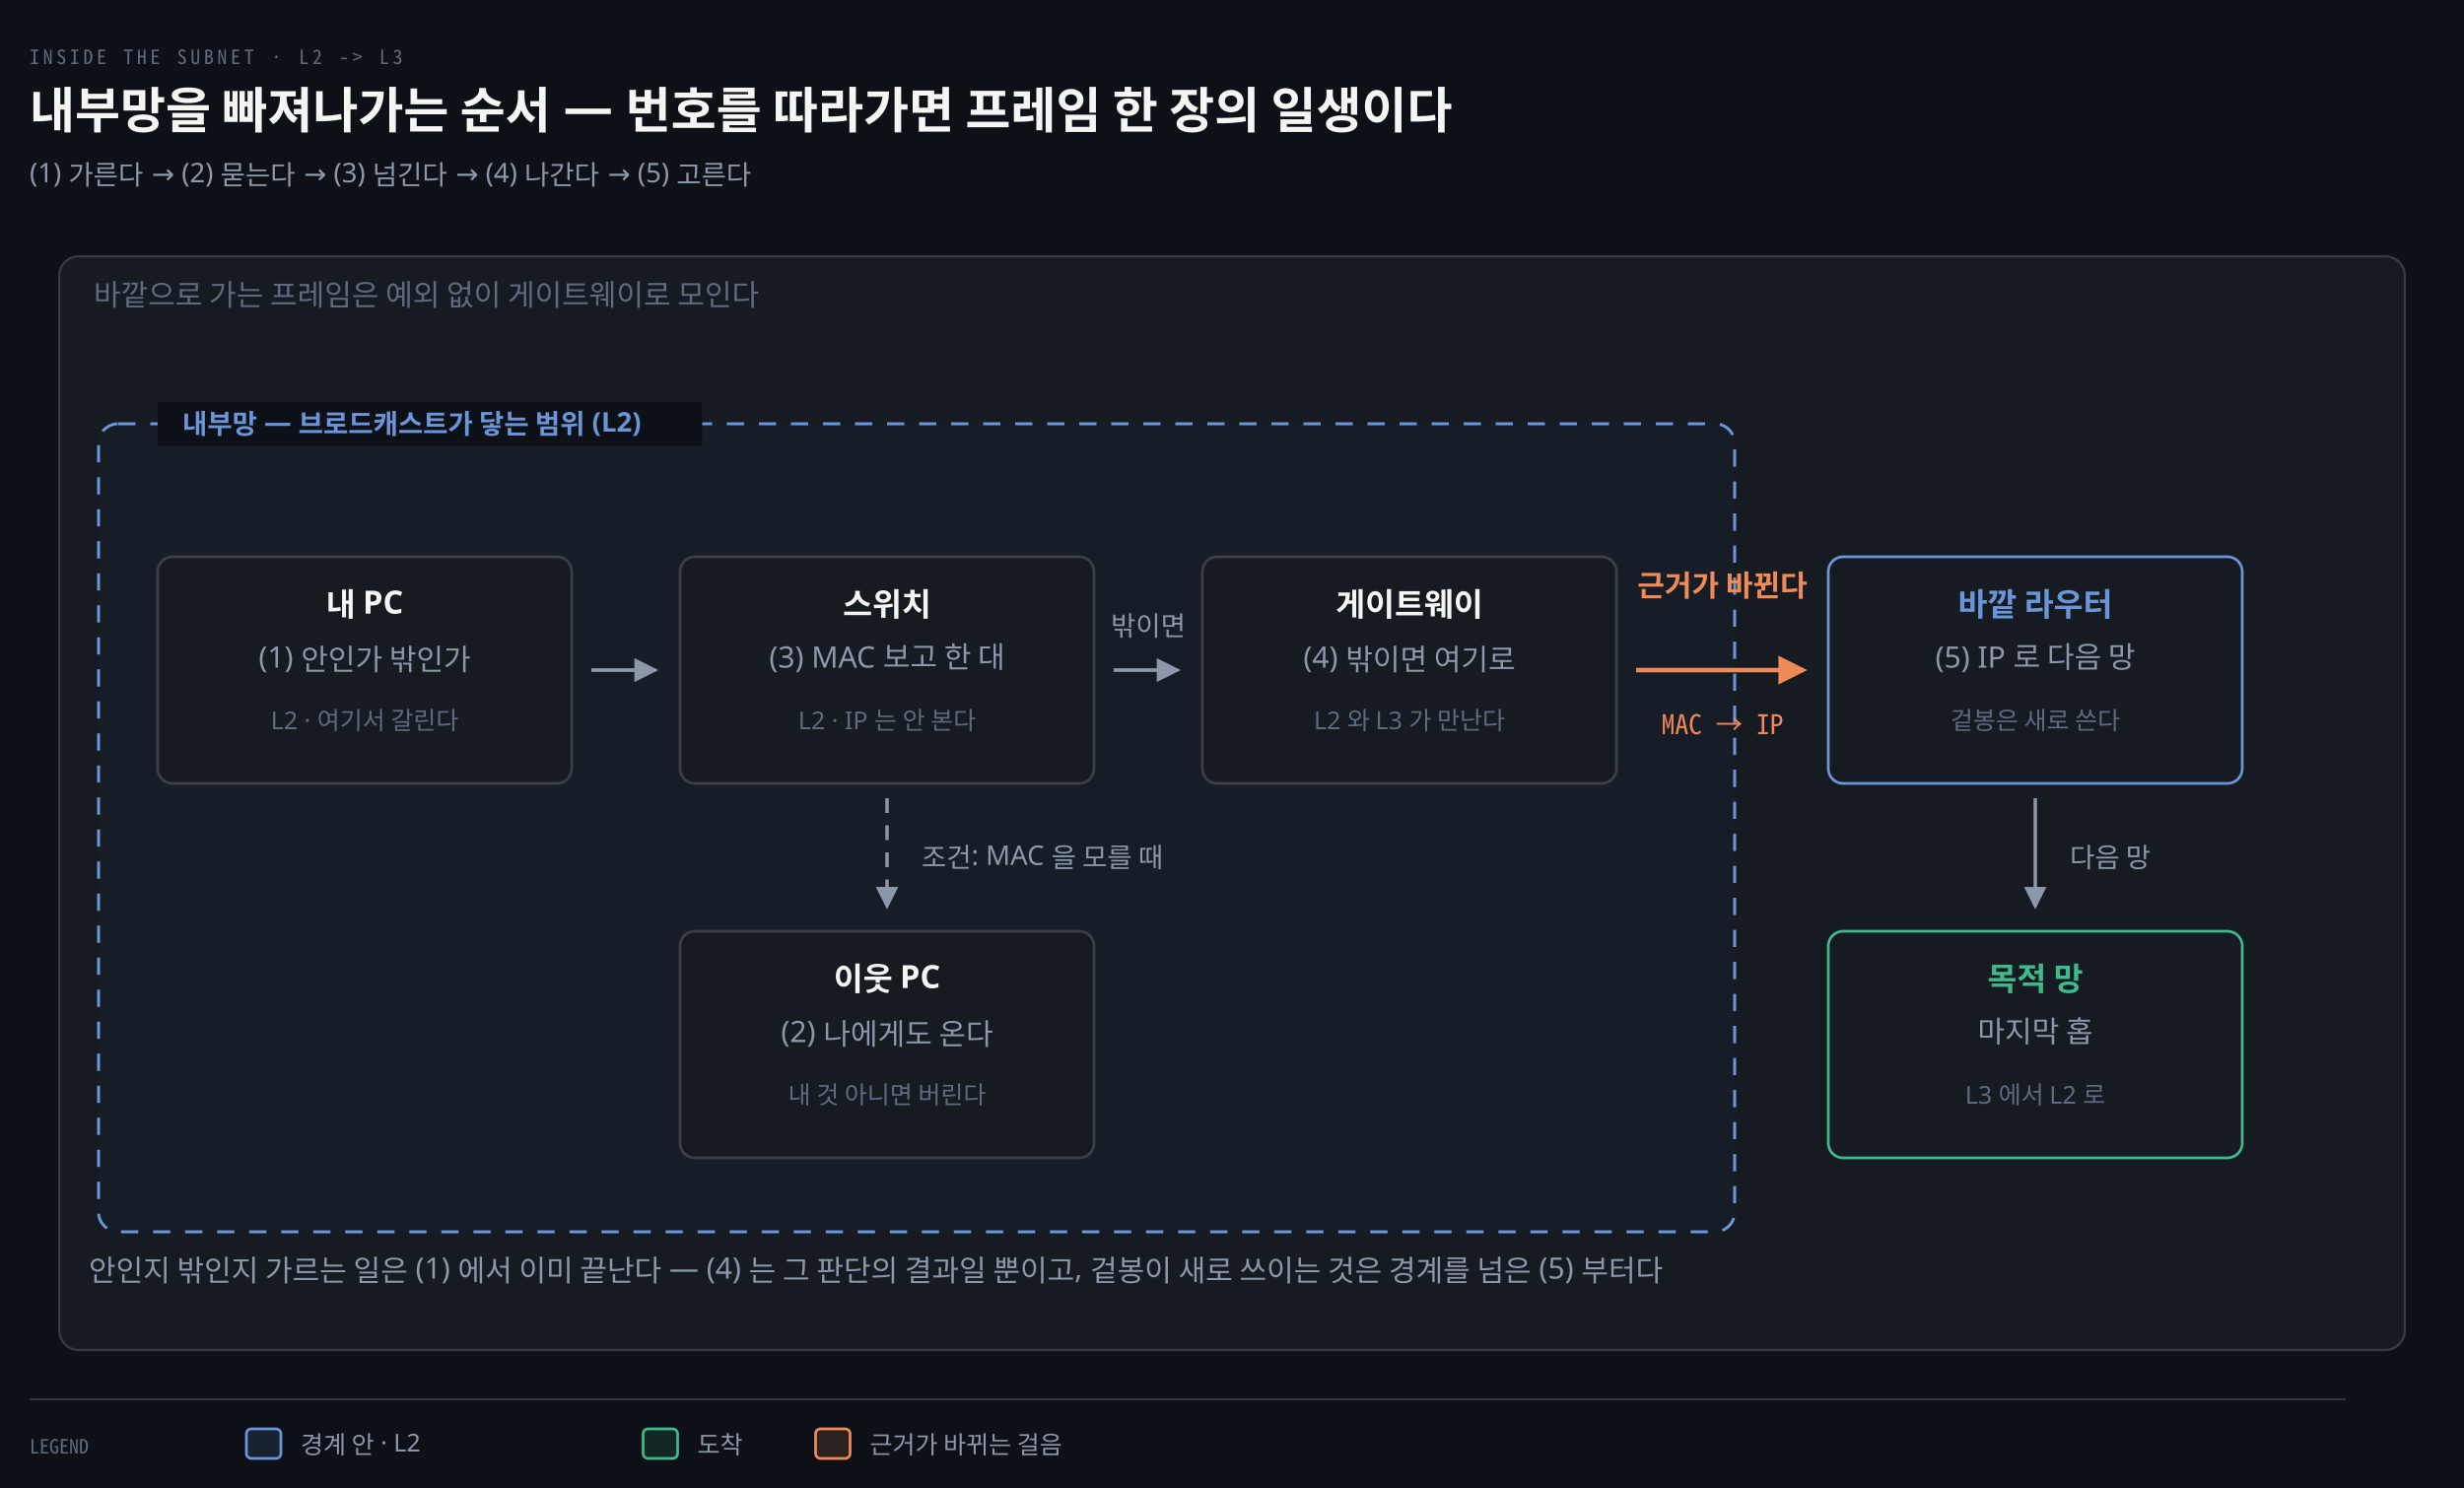
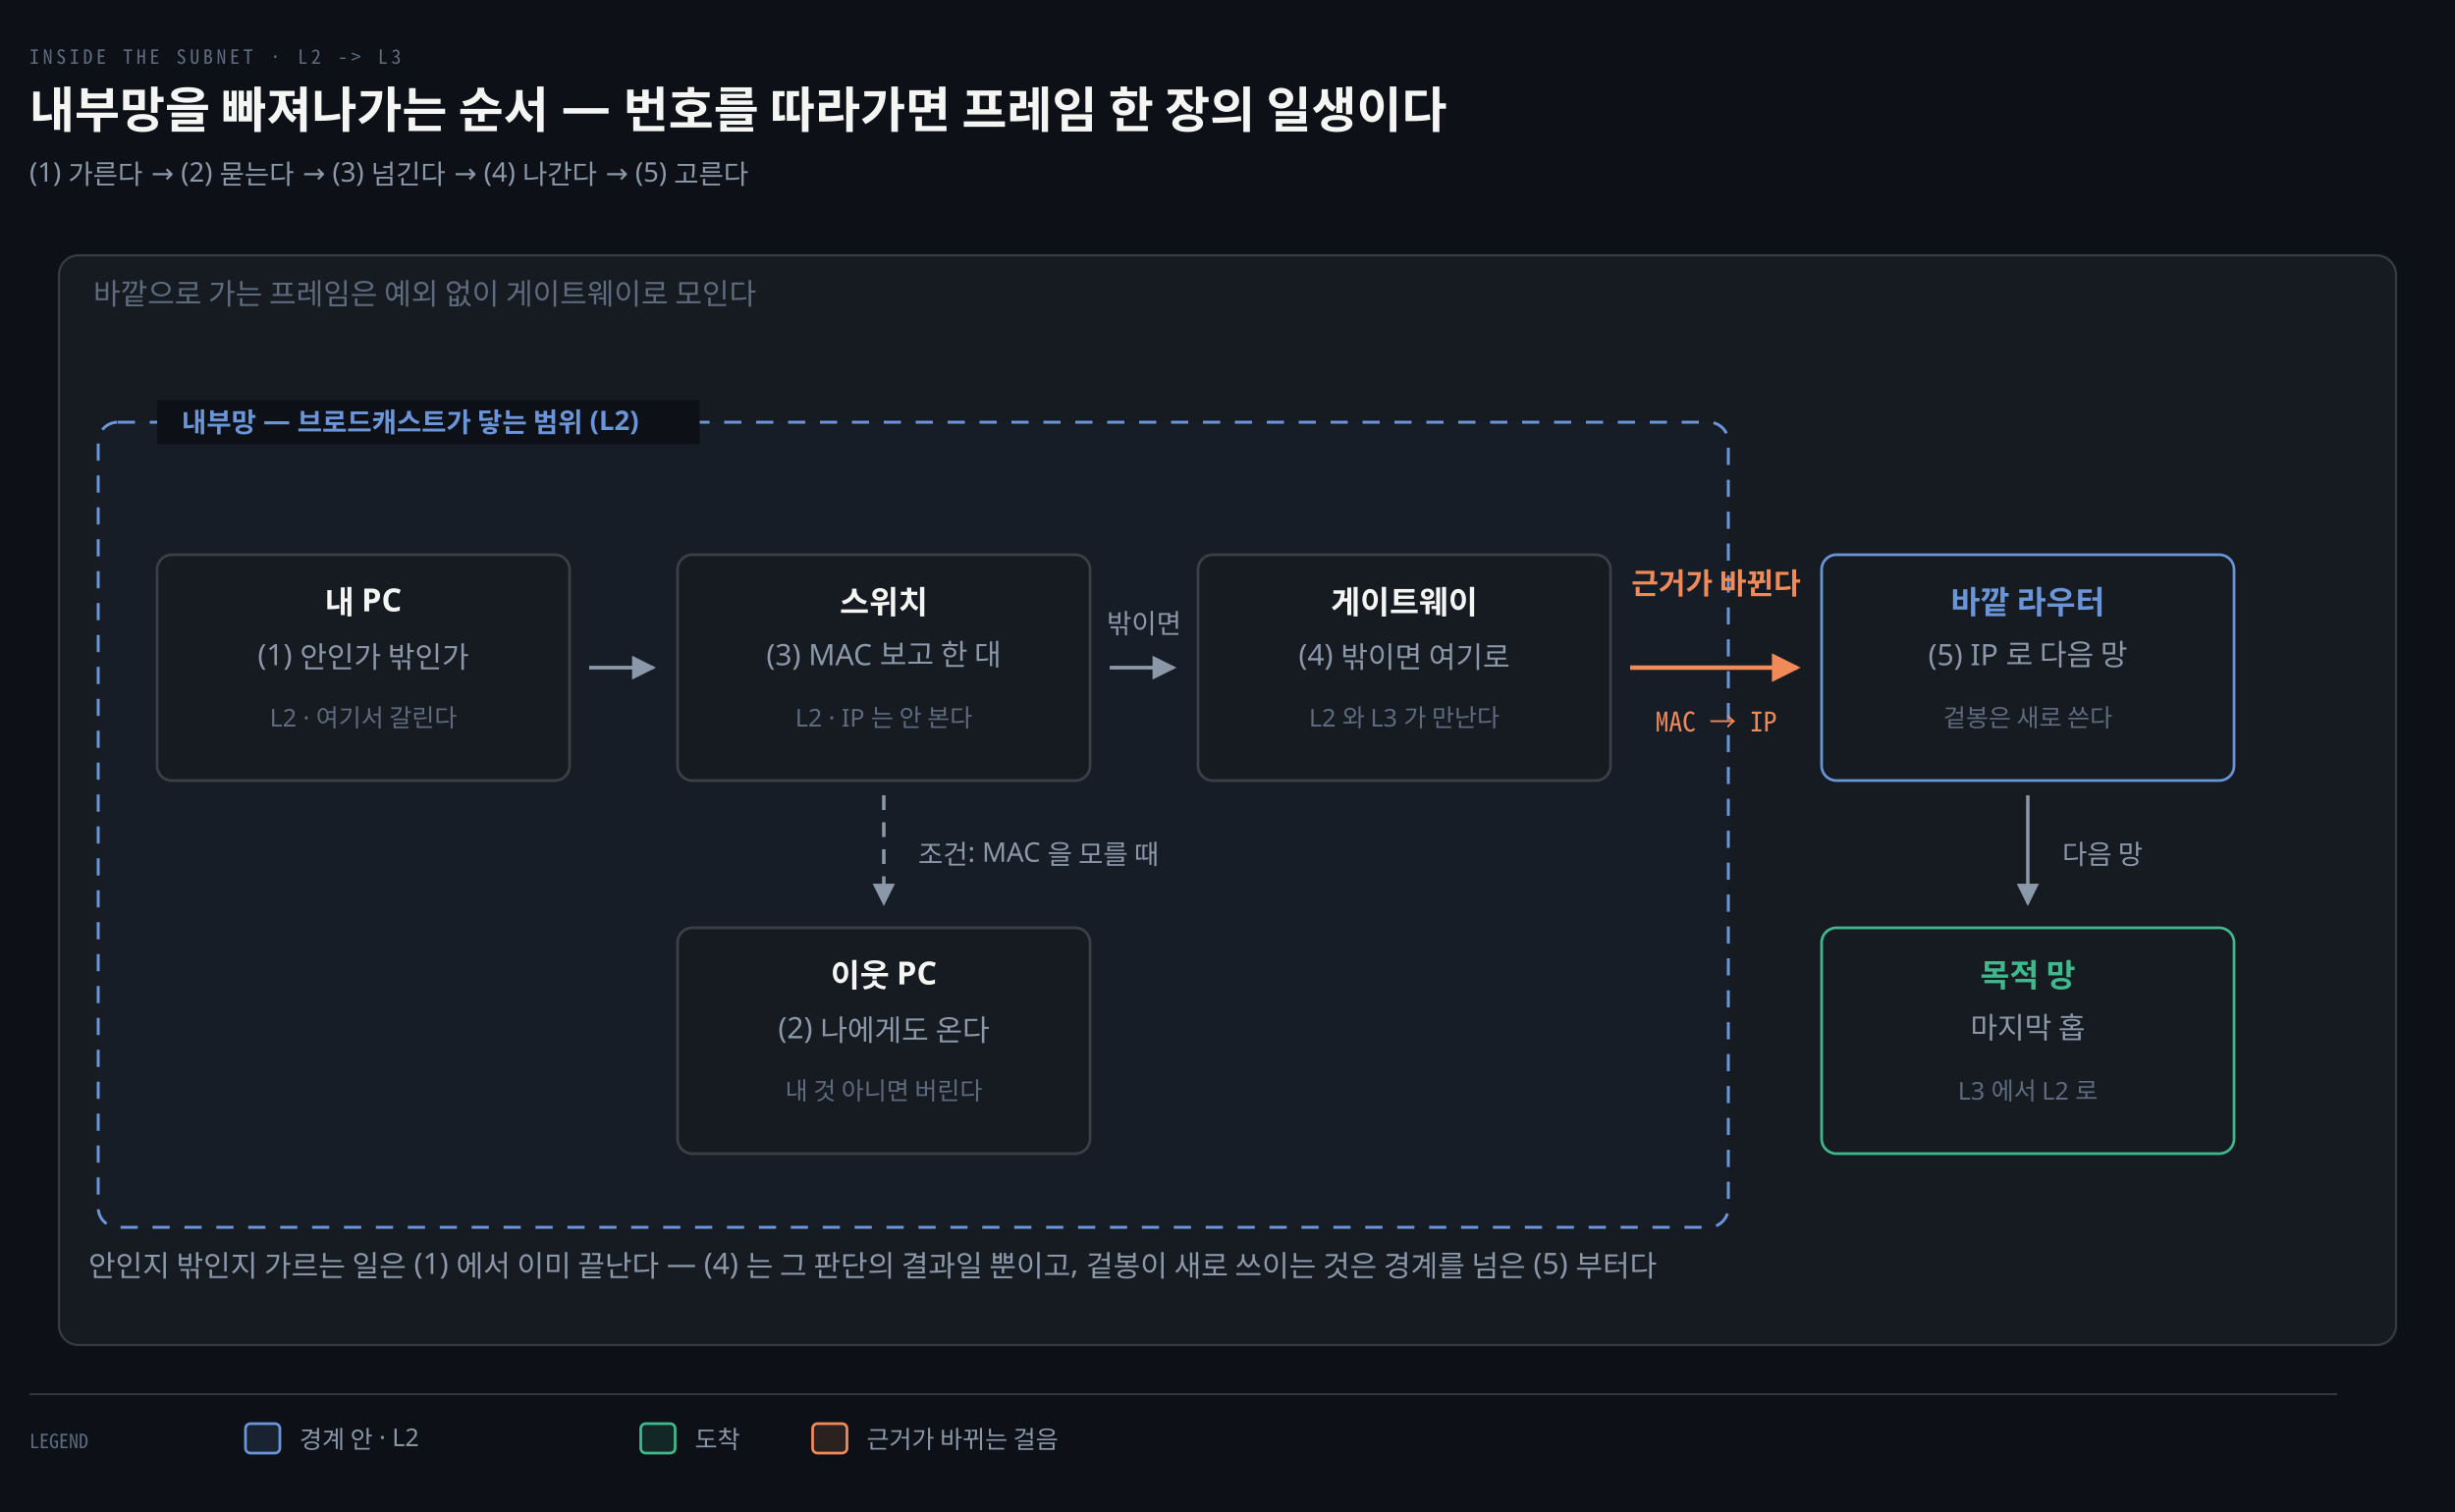
- <svg xmlns="http://www.w3.org/2000/svg" viewBox="0 0 1000 604" width="100%" role="img" aria-labelledby="dt dd">
+ <svg xmlns="http://www.w3.org/2000/svg" viewBox="0 0 1000 616" width="100%" role="img" aria-labelledby="dt dd">
  <defs>
    <marker id="ar" viewBox="0 0 8 8" refX="7" refY="4" markerWidth="6.5" markerHeight="6.5" orient="auto">
      <path d="M0 0 L8 4 L0 8 z" fill="#8B98A9" />
    </marker>
    <marker id="ok" viewBox="0 0 8 8" refX="7" refY="4" markerWidth="6.5" markerHeight="6.5" orient="auto">
      <path d="M0 0 L8 4 L0 8 z" fill="#3FB98C" />
    </marker>
    <marker id="warn" viewBox="0 0 8 8" refX="7" refY="4" markerWidth="6.5" markerHeight="6.5" orient="auto">
      <path d="M0 0 L8 4 L0 8 z" fill="#E3B341" />
    </marker>
    <marker id="bad" viewBox="0 0 8 8" refX="7" refY="4" markerWidth="6.5" markerHeight="6.5" orient="auto">
      <path d="M0 0 L8 4 L0 8 z" fill="#F0616D" />
    </marker>
    <marker id="info" viewBox="0 0 8 8" refX="7" refY="4" markerWidth="6.5" markerHeight="6.5" orient="auto">
      <path d="M0 0 L8 4 L0 8 z" fill="#6A95D8" />
    </marker>
    <marker id="acc" viewBox="0 0 8 8" refX="7" refY="4" markerWidth="6.5" markerHeight="6.5" orient="auto">
      <path d="M0 0 L8 4 L0 8 z" fill="#F08A59" />
    </marker>
    <marker id="soft" viewBox="0 0 8 8" refX="7" refY="4" markerWidth="6.5" markerHeight="6.5" orient="auto">
      <path d="M0 0 L8 4 L0 8 z" fill="#5E6B7E" />
    </marker>
  </defs>
-   <rect width="1000" height="604" fill="#0D1117" />
+   <rect width="1000" height="616" fill="#0D1117" />
  <text x="12" y="26" font-family="'Geist Mono','Noto Sans Mono CJK KR',monospace" font-size="8" letter-spacing="0.18em" fill="#5E6B7E">INSIDE THE SUBNET · L2 -&gt; L3</text>
  <text x="12" y="52" font-family="'Geist','Apple SD Gothic Neo','Noto Sans KR','Malgun Gothic',sans-serif" font-size="20" font-weight="600" fill="#F5F5F3">내부망을 빠져나가는 순서 — 번호를 따라가면 프레임 한 장의 일생이다</text>
  <text x="12" y="74" font-family="'Geist','Apple SD Gothic Neo','Noto Sans KR','Malgun Gothic',sans-serif" font-size="11" fill="#8B98A9">(1) 가른다 → (2) 묻는다 → (3) 넘긴다 → (4) 나간다 → (5) 고른다</text>
  <rect x="24" y="104" width="952" height="444" rx="8" fill="#161B22" stroke="rgba(191,192,192,0.22)" stroke-width="0.9" />
  <text x="38" y="124" text-anchor="start" font-family="'Geist','Apple SD Gothic Neo','Noto Sans KR','Malgun Gothic',sans-serif" font-size="12" font-weight="400" fill="#5E6B7E">바깥으로 가는 프레임은 예외 없이 게이트웨이로 모인다</text>
  <rect x="40" y="172" width="664" height="328" rx="8" fill="#6A95D806" stroke="#6A95D8" stroke-width="1.2" stroke-dasharray="7 6" />
  <rect x="64" y="163" width="221" height="18" fill="#0D1117" />
  <text x="74" y="176" text-anchor="start" font-family="'Geist','Apple SD Gothic Neo','Noto Sans KR','Malgun Gothic',sans-serif" font-size="11" font-weight="600" fill="#6A95D8">내부망 — 브로드캐스트가 닿는 범위 (L2)</text>
  <rect x="64" y="226" width="168" height="92" rx="6" fill="#161B22" stroke="rgba(191,192,192,0.22)" stroke-width="1.1" />
  <text x="148" y="250" text-anchor="middle" font-family="'Geist','Apple SD Gothic Neo','Noto Sans KR','Malgun Gothic',sans-serif" font-size="13" font-weight="600" fill="#F5F5F3">내 PC</text>
  <text x="148" y="271" text-anchor="middle" font-family="'Geist','Apple SD Gothic Neo','Noto Sans KR','Malgun Gothic',sans-serif" font-size="12" font-weight="400" fill="#8B98A9">(1) 안인가 밖인가</text>
  <text x="148" y="296" text-anchor="middle" font-family="'Geist','Apple SD Gothic Neo','Noto Sans KR','Malgun Gothic',sans-serif" font-size="10" font-weight="400" fill="#5E6B7E">L2 · 여기서 갈린다</text>
  <rect x="276" y="226" width="168" height="92" rx="6" fill="#161B22" stroke="rgba(191,192,192,0.22)" stroke-width="1.1" />
  <text x="360" y="250" text-anchor="middle" font-family="'Geist','Apple SD Gothic Neo','Noto Sans KR','Malgun Gothic',sans-serif" font-size="13" font-weight="600" fill="#F5F5F3">스위치</text>
  <text x="360" y="271" text-anchor="middle" font-family="'Geist','Apple SD Gothic Neo','Noto Sans KR','Malgun Gothic',sans-serif" font-size="12" font-weight="400" fill="#8B98A9">(3) MAC 보고 한 대</text>
  <text x="360" y="296" text-anchor="middle" font-family="'Geist','Apple SD Gothic Neo','Noto Sans KR','Malgun Gothic',sans-serif" font-size="10" font-weight="400" fill="#5E6B7E">L2 · IP 는 안 본다</text>
  <rect x="488" y="226" width="168" height="92" rx="6" fill="#161B22" stroke="rgba(191,192,192,0.22)" stroke-width="1.1" />
  <text x="572" y="250" text-anchor="middle" font-family="'Geist','Apple SD Gothic Neo','Noto Sans KR','Malgun Gothic',sans-serif" font-size="13" font-weight="600" fill="#F5F5F3">게이트웨이</text>
  <text x="572" y="271" text-anchor="middle" font-family="'Geist','Apple SD Gothic Neo','Noto Sans KR','Malgun Gothic',sans-serif" font-size="12" font-weight="400" fill="#8B98A9">(4) 밖이면 여기로</text>
  <text x="572" y="296" text-anchor="middle" font-family="'Geist','Apple SD Gothic Neo','Noto Sans KR','Malgun Gothic',sans-serif" font-size="10" font-weight="400" fill="#5E6B7E">L2 와 L3 가 만난다</text>
  <rect x="276" y="378" width="168" height="92" rx="6" fill="#161B22" stroke="rgba(191,192,192,0.22)" stroke-width="1.1" />
  <text x="360" y="402" text-anchor="middle" font-family="'Geist','Apple SD Gothic Neo','Noto Sans KR','Malgun Gothic',sans-serif" font-size="13" font-weight="600" fill="#F5F5F3">이웃 PC</text>
  <text x="360" y="423" text-anchor="middle" font-family="'Geist','Apple SD Gothic Neo','Noto Sans KR','Malgun Gothic',sans-serif" font-size="12" font-weight="400" fill="#8B98A9">(2) 나에게도 온다</text>
  <text x="360" y="448" text-anchor="middle" font-family="'Geist','Apple SD Gothic Neo','Noto Sans KR','Malgun Gothic',sans-serif" font-size="10" font-weight="400" fill="#5E6B7E">내 것 아니면 버린다</text>
  <rect x="742" y="226" width="168" height="92" rx="6" fill="#161B22" stroke="#6A95D8" stroke-width="1.1" />
  <text x="826" y="250" text-anchor="middle" font-family="'Geist','Apple SD Gothic Neo','Noto Sans KR','Malgun Gothic',sans-serif" font-size="13" font-weight="600" fill="#6A95D8">바깥 라우터</text>
  <text x="826" y="271" text-anchor="middle" font-family="'Geist','Apple SD Gothic Neo','Noto Sans KR','Malgun Gothic',sans-serif" font-size="12" font-weight="400" fill="#8B98A9">(5) IP 로 다음 망</text>
  <text x="826" y="296" text-anchor="middle" font-family="'Geist','Apple SD Gothic Neo','Noto Sans KR','Malgun Gothic',sans-serif" font-size="10" font-weight="400" fill="#5E6B7E">겉봉은 새로 쓴다</text>
  <rect x="742" y="378" width="168" height="92" rx="6" fill="#161B22" stroke="#3FB98C" stroke-width="1.1" />
  <text x="826" y="402" text-anchor="middle" font-family="'Geist','Apple SD Gothic Neo','Noto Sans KR','Malgun Gothic',sans-serif" font-size="13" font-weight="600" fill="#3FB98C">목적 망</text>
  <text x="826" y="423" text-anchor="middle" font-family="'Geist','Apple SD Gothic Neo','Noto Sans KR','Malgun Gothic',sans-serif" font-size="12" font-weight="400" fill="#8B98A9">마지막 홉</text>
  <text x="826" y="448" text-anchor="middle" font-family="'Geist','Apple SD Gothic Neo','Noto Sans KR','Malgun Gothic',sans-serif" font-size="10" font-weight="400" fill="#5E6B7E">L3 에서 L2 로</text>
  <path d="M 240 272 L 266 272" fill="none" stroke="#8B98A9" stroke-width="1.5" marker-end="url(#ar)" />
  <path d="M 452 272 L 478 272" fill="none" stroke="#8B98A9" stroke-width="1.5" marker-end="url(#ar)" />
  <text x="466" y="258" text-anchor="middle" font-family="'Geist','Apple SD Gothic Neo','Noto Sans KR','Malgun Gothic',sans-serif" font-size="11" font-weight="400" fill="#8B98A9">밖이면</text>
  <path d="M 360 324 L 360 368" fill="none" stroke="#8B98A9" stroke-width="1.4" marker-end="url(#ar)" stroke-dasharray="6 5" />
  <text x="374" y="352" text-anchor="start" font-family="'Geist','Apple SD Gothic Neo','Noto Sans KR','Malgun Gothic',sans-serif" font-size="11" font-weight="400" fill="#8B98A9">조건: MAC 을 모를 때</text>
  <path d="M 826 324 L 826 368" fill="none" stroke="#8B98A9" stroke-width="1.4" marker-end="url(#ar)" />
  <text x="840" y="352" text-anchor="start" font-family="'Geist','Apple SD Gothic Neo','Noto Sans KR','Malgun Gothic',sans-serif" font-size="11" font-weight="400" fill="#8B98A9">다음 망</text>
  <path d="M 664 272 L 732 272" fill="none" stroke="#F08A59" stroke-width="1.8" marker-end="url(#acc)" />
  <text x="699" y="242" text-anchor="middle" font-family="'Geist','Apple SD Gothic Neo','Noto Sans KR','Malgun Gothic',sans-serif" font-size="12" font-weight="600" fill="#F08A59">근거가 바뀐다</text>
  <text x="699" y="298" text-anchor="middle" font-family="'Geist Mono','Noto Sans Mono CJK KR',monospace" font-size="11" font-weight="400" fill="#F08A59">MAC → IP</text>
  <text x="36" y="520" text-anchor="start" font-family="'Geist','Apple SD Gothic Neo','Noto Sans KR','Malgun Gothic',sans-serif" font-size="12" font-weight="400" fill="#8B98A9">안인지 밖인지 가르는 일은 (1) 에서 이미 끝난다 — (4) 는 그 판단의 결과일 뿐이고, 겉봉이 새로 쓰이는 것은 경계를 넘은 (5) 부터다</text>
  <line x1="12" y1="568" x2="952" y2="568" stroke="rgba(191,192,192,0.22)" stroke-width="0.8" />
  <text x="12" y="590" text-anchor="start" font-family="'Geist Mono','Noto Sans Mono CJK KR',monospace" font-size="8" font-weight="400" fill="#5E6B7E">LEGEND</text>
  <rect x="100" y="580" width="14" height="12" rx="2" fill="#6A95D822" stroke="#6A95D8" stroke-width="1.1" />
  <text x="122" y="590" text-anchor="start" font-family="'Geist','Apple SD Gothic Neo','Noto Sans KR','Malgun Gothic',sans-serif" font-size="10" font-weight="400" fill="#8B98A9">경계 안 · L2</text>
  <rect x="261" y="580" width="14" height="12" rx="2" fill="#3FB98C22" stroke="#3FB98C" stroke-width="1.1" />
  <text x="283" y="590" text-anchor="start" font-family="'Geist','Apple SD Gothic Neo','Noto Sans KR','Malgun Gothic',sans-serif" font-size="10" font-weight="400" fill="#8B98A9">도착</text>
  <rect x="331" y="580" width="14" height="12" rx="2" fill="#F08A5922" stroke="#F08A59" stroke-width="1.1" />
  <text x="353" y="590" text-anchor="start" font-family="'Geist','Apple SD Gothic Neo','Noto Sans KR','Malgun Gothic',sans-serif" font-size="10" font-weight="400" fill="#8B98A9">근거가 바뀌는 걸음</text>
</svg>
